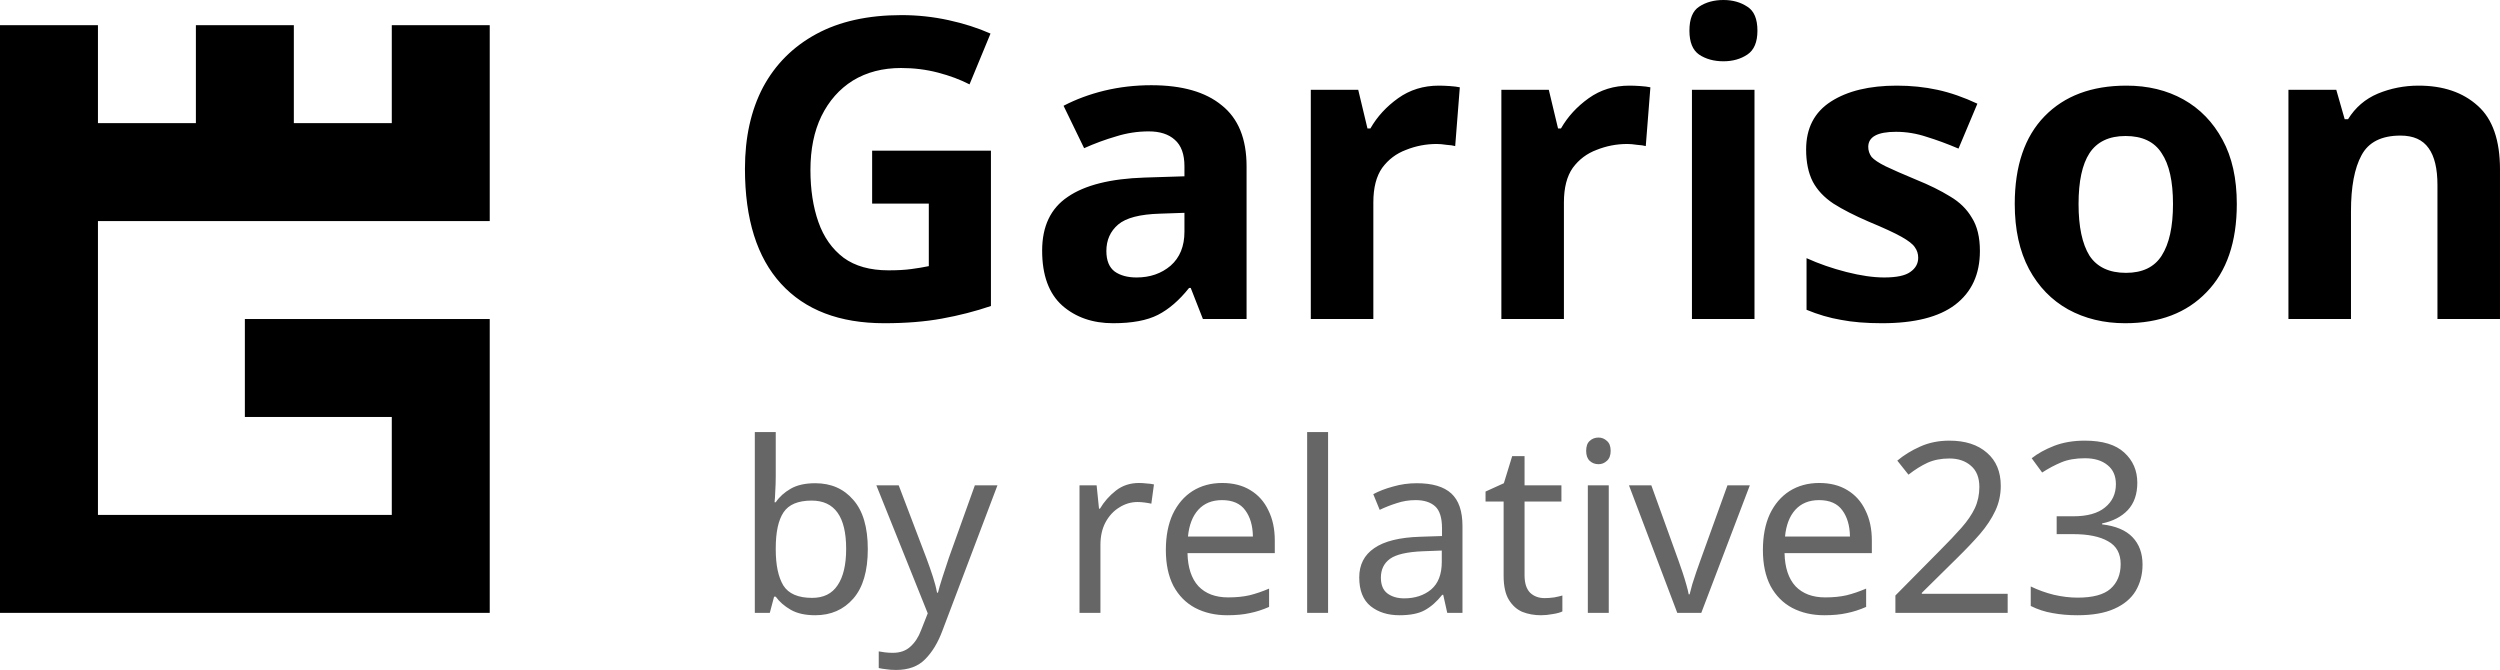
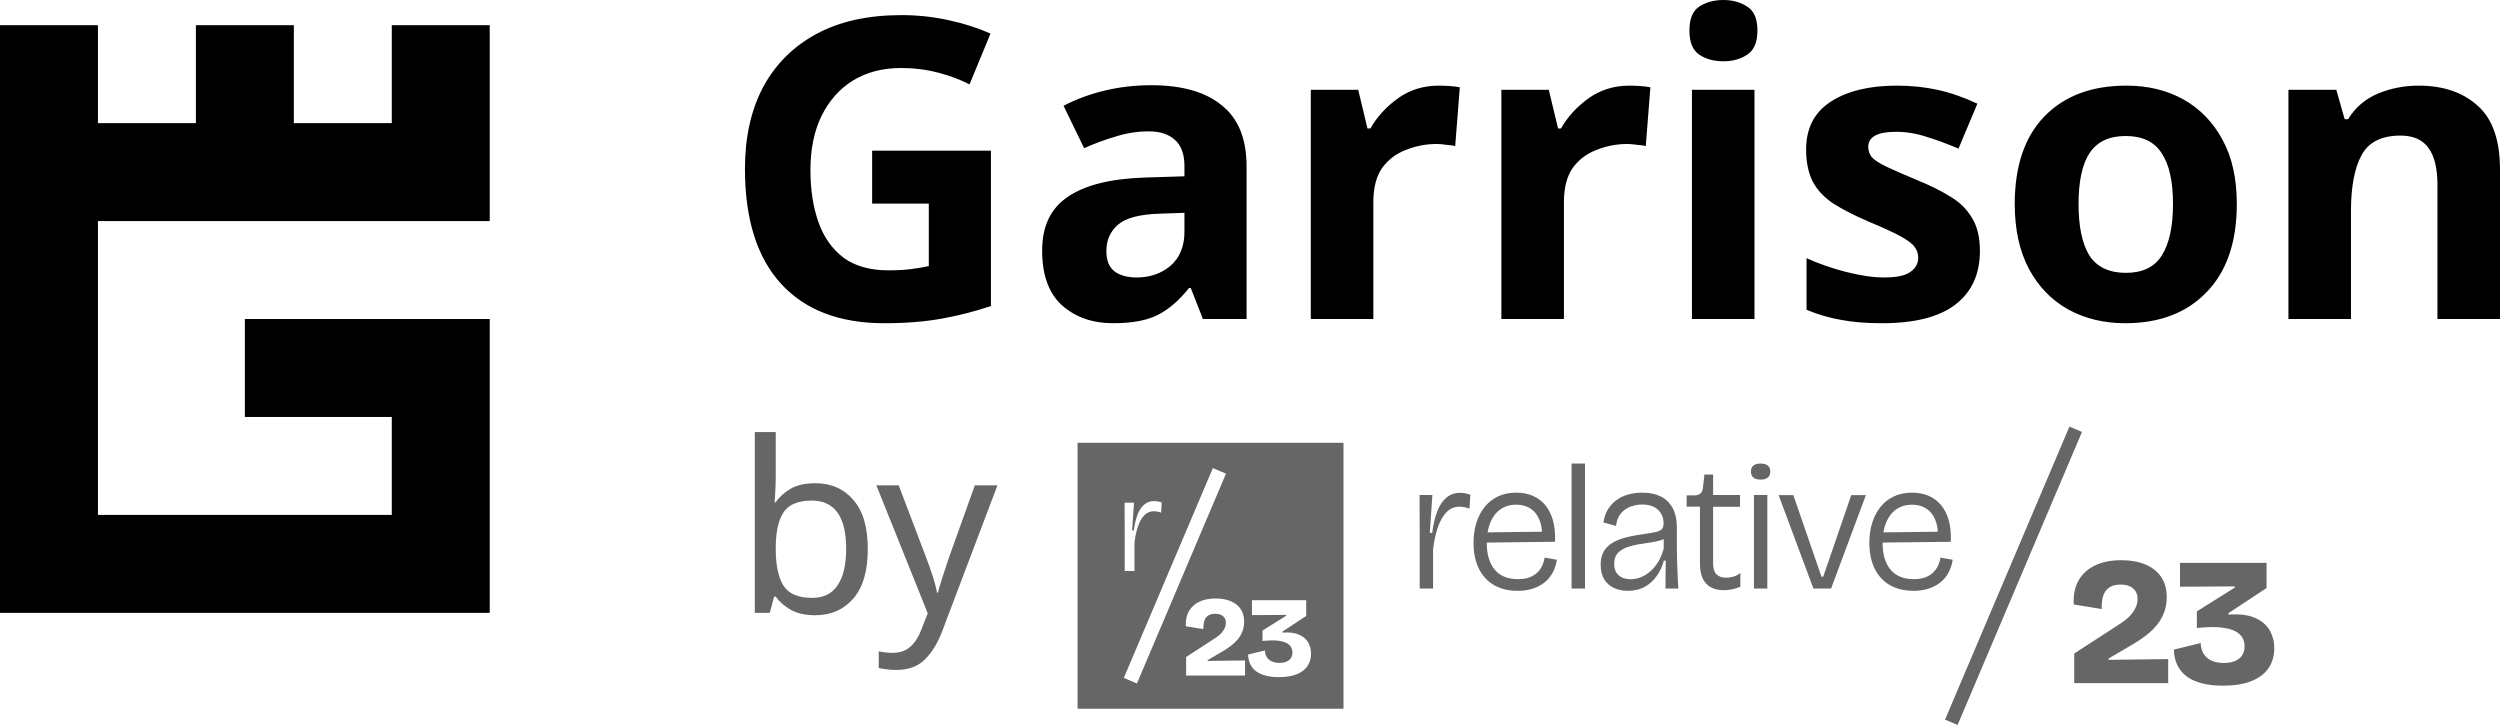
- <svg xmlns="http://www.w3.org/2000/svg" fill="currentColor" width="178.67" height="47.88" viewBox="0 0 178.67 47.88" version="1.1" id="svg2">
-   <defs id="defs2" />
+ <svg xmlns="http://www.w3.org/2000/svg" fill="currentColor" width="178.67" height="51.811" viewBox="0 0 178.67 51.811" version="1.1" id="svg6">
+   <defs id="defs6" />
  <path fill="currentColor" d="m 0,1.8 h 7 v 7 h 7 v -7 h 7 v 7 h 7 v -7 h 7 v 14 H 7 v 21 h 21 v -7 H 17.5 v -7 H 35 v 21 H 0 Z" id="path1" style="stroke-width:1.75" />
  <path d="m 62.33,10.77 h 8.49 v 11.1 q -1.68,0.57 -3.51,0.9 -1.8,0.33 -4.11,0.33 -4.8,0 -7.38,-2.82 -2.58,-2.82 -2.58,-8.22 0,-3.36 1.29,-5.82 1.32,-2.46 3.81,-3.81 2.49,-1.35 6.09,-1.35 1.71,0 3.36,0.36 1.65,0.36 3,0.96 l -1.5,3.63 Q 68.3,5.52 67.04,5.19 65.78,4.86 64.4,4.86 q -1.98,0 -3.45,0.9 -1.44,0.9 -2.25,2.55 -0.78,1.62 -0.78,3.84 0,2.1 0.57,3.72 0.57,1.62 1.8,2.55 1.23,0.9 3.21,0.9 0.96,0 1.62,-0.09 0.69,-0.09 1.26,-0.21 V 14.55 H 62.33 Z M 82.28,6.09 q 3.3,0 5.04,1.44 1.77,1.41 1.77,4.35 V 22.8 h -3.12 l -0.87,-2.22 h -0.12 q -1.05,1.32 -2.22,1.92 -1.17,0.6 -3.21,0.6 -2.19,0 -3.63,-1.26 -1.44,-1.29 -1.44,-3.93 0,-2.61 1.83,-3.84 1.83,-1.26 5.49,-1.38 l 2.85,-0.09 v -0.72 q 0,-1.29 -0.69,-1.89 -0.66,-0.6 -1.86,-0.6 -1.2,0 -2.34,0.36 -1.14,0.33 -2.28,0.84 l -1.47,-3.03 q 1.32,-0.69 2.91,-1.08 1.62,-0.39 3.36,-0.39 z m 0.63,9.18 q -2.16,0.06 -3,0.78 -0.84,0.72 -0.84,1.89 0,1.02 0.6,1.47 0.6,0.42 1.56,0.42 1.44,0 2.43,-0.84 0.99,-0.87 0.99,-2.43 V 15.21 Z M 102.83,6.12 q 0.33,0 0.78,0.03 0.45,0.03 0.72,0.09 l -0.33,4.2 q -0.21,-0.06 -0.63,-0.09 -0.39,-0.06 -0.69,-0.06 -1.14,0 -2.19,0.42 -1.05,0.39 -1.71,1.29 -0.63,0.9 -0.63,2.46 v 8.34 h -4.47 V 6.42 h 3.39 l 0.66,2.76 h 0.21 q 0.72,-1.26 1.98,-2.16 1.26,-0.9 2.91,-0.9 z m 13.62,0 q 0.33,0 0.78,0.03 0.45,0.03 0.72,0.09 l -0.33,4.2 q -0.21,-0.06 -0.63,-0.09 -0.39,-0.06 -0.69,-0.06 -1.14,0 -2.19,0.42 -1.05,0.39 -1.71,1.29 -0.63,0.9 -0.63,2.46 v 8.34 h -4.47 V 6.42 h 3.39 l 0.66,2.76 h 0.21 q 0.72,-1.26 1.98,-2.16 1.26,-0.9 2.91,-0.9 z M 123.17,0 q 0.99,0 1.71,0.48 0.72,0.45 0.72,1.71 0,1.23 -0.72,1.71 -0.72,0.48 -1.71,0.48 -1.02,0 -1.74,-0.48 -0.69,-0.48 -0.69,-1.71 0,-1.26 0.69,-1.71 0.72,-0.48 1.74,-0.48 z m 2.22,6.42 V 22.8 h -4.47 V 6.42 Z m 16.11,11.52 q 0,2.49 -1.77,3.84 -1.74,1.32 -5.22,1.32 -1.71,0 -2.94,-0.24 -1.23,-0.21 -2.46,-0.72 v -3.69 q 1.32,0.6 2.85,0.99 1.53,0.39 2.7,0.39 1.32,0 1.86,-0.39 0.57,-0.39 0.57,-1.02 0,-0.42 -0.24,-0.75 -0.21,-0.33 -0.96,-0.75 -0.75,-0.42 -2.34,-1.08 -1.53,-0.66 -2.52,-1.29 -0.99,-0.66 -1.47,-1.56 -0.48,-0.93 -0.48,-2.31 0,-2.28 1.77,-3.42 1.77,-1.14 4.71,-1.14 1.53,0 2.91,0.3 1.38,0.3 2.85,0.99 l -1.35,3.21 q -1.2,-0.51 -2.28,-0.84 -1.08,-0.36 -2.19,-0.36 -1.98,0 -1.98,1.08 0,0.39 0.24,0.72 0.27,0.3 0.99,0.66 0.75,0.36 2.19,0.96 1.41,0.57 2.43,1.2 1.02,0.6 1.56,1.53 0.57,0.9 0.57,2.37 z m 18.36,-3.36 q 0,4.08 -2.16,6.3 -2.13,2.22 -5.82,2.22 -2.28,0 -4.08,-0.99 -1.77,-0.99 -2.79,-2.88 -1.02,-1.92 -1.02,-4.65 0,-4.08 2.13,-6.27 2.13,-2.19 5.85,-2.19 2.31,0 4.08,0.99 1.77,0.99 2.79,2.88 1.02,1.86 1.02,4.59 z m -11.31,0 q 0,2.43 0.78,3.69 0.81,1.23 2.61,1.23 1.77,0 2.55,-1.23 0.81,-1.26 0.81,-3.69 0,-2.43 -0.81,-3.63 -0.78,-1.23 -2.58,-1.23 -1.77,0 -2.58,1.23 -0.78,1.2 -0.78,3.63 z m 24.3,-8.46 q 2.64,0 4.23,1.44 1.59,1.41 1.59,4.56 V 22.8 h -4.47 v -9.57 q 0,-1.77 -0.63,-2.64 -0.63,-0.9 -2.01,-0.9 -2.04,0 -2.79,1.41 -0.75,1.38 -0.75,3.99 v 7.71 h -4.47 V 6.42 h 3.42 l 0.6,2.1 h 0.24 q 0.78,-1.26 2.13,-1.83 1.38,-0.57 2.91,-0.57 z" id="text1" style="font-weight:700;font-size:30px;font-family:'Noto Sans'" aria-label="Garrison" />
-   <path d="m 55.441,34.025 q 0,0.578 -0.034,1.088 -0.017,0.493 -0.051,0.782 h 0.085 q 0.391,-0.578 1.071,-0.969 0.68,-0.391 1.751,-0.391 1.7,0 2.72,1.19 1.037,1.173 1.037,3.519 0,2.346 -1.037,3.536 -1.037,1.19 -2.72,1.19 -1.071,0 -1.751,-0.391 -0.68,-0.391 -1.071,-0.935 H 55.322 L 55.016,43.8 H 53.945 V 30.88 h 1.496 z m 2.567,1.751 q -1.445,0 -2.006,0.833 -0.561,0.833 -0.561,2.584 v 0.068 q 0,1.683 0.544,2.584 0.561,0.884 2.057,0.884 1.224,0 1.819,-0.901 0.612,-0.901 0.612,-2.601 0,-3.451 -2.465,-3.451 z m 4.624,-1.088 h 1.598 l 1.972,5.185 q 0.255,0.68 0.459,1.309 0.204,0.612 0.306,1.173 h 0.068 q 0.102,-0.425 0.323,-1.105 0.221,-0.697 0.459,-1.394 l 1.853,-5.168 h 1.615 l -3.927,10.37 q -0.476,1.292 -1.241,2.057 -0.748,0.765 -2.074,0.765 -0.408,0 -0.714,-0.051 -0.306,-0.034 -0.527,-0.085 v -1.19 q 0.187,0.034 0.442,0.068 0.272,0.034 0.561,0.034 0.782,0 1.258,-0.442 0.493,-0.442 0.765,-1.173 l 0.476,-1.207 z m 18.768,-0.17 q 0.255,0 0.544,0.034 0.306,0.017 0.527,0.068 l -0.187,1.377 q -0.221,-0.051 -0.493,-0.085 -0.255,-0.034 -0.493,-0.034 -0.697,0 -1.309,0.391 -0.612,0.374 -0.986,1.071 -0.357,0.68 -0.357,1.598 V 43.8 h -1.496 v -9.112 h 1.224 l 0.17,1.666 h 0.068 q 0.442,-0.748 1.139,-1.292 0.697,-0.544 1.649,-0.544 z m 5.95,0 q 1.173,0 2.006,0.51 0.85,0.51 1.292,1.445 0.459,0.918 0.459,2.159 v 0.901 h -6.239 q 0.034,1.547 0.782,2.363 0.765,0.799 2.125,0.799 0.867,0 1.53,-0.153 0.68,-0.17 1.394,-0.476 v 1.309 q -0.697,0.306 -1.377,0.442 -0.68,0.153 -1.615,0.153 -1.292,0 -2.295,-0.527 -0.986,-0.527 -1.547,-1.564 -0.544,-1.054 -0.544,-2.567 0,-1.496 0.493,-2.567 0.51,-1.071 1.411,-1.649 0.918,-0.578 2.125,-0.578 z m -0.017,1.224 q -1.071,0 -1.7,0.697 -0.612,0.68 -0.731,1.904 h 4.641 q -0.017,-1.156 -0.544,-1.87 -0.527,-0.731 -1.666,-0.731 z m 7.582,8.058 h -1.496 V 30.88 h 1.496 z m 6.341,-9.265 q 1.666,0 2.465,0.731 0.799,0.731 0.799,2.329 V 43.8 h -1.088 l -0.289,-1.292 h -0.068 q -0.595,0.748 -1.258,1.105 -0.646,0.357 -1.802,0.357 -1.241,0 -2.057,-0.646 -0.816,-0.663 -0.816,-2.057 0,-1.36 1.071,-2.091 1.071,-0.748 3.298,-0.816 l 1.547,-0.051 v -0.544 q 0,-1.139 -0.493,-1.581 -0.493,-0.442 -1.394,-0.442 -0.714,0 -1.36,0.221 -0.646,0.204 -1.207,0.476 l -0.459,-1.122 q 0.595,-0.323 1.411,-0.544 0.816,-0.238 1.7,-0.238 z m 0.442,4.862 q -1.7,0.068 -2.363,0.544 -0.646,0.476 -0.646,1.343 0,0.765 0.459,1.122 0.476,0.357 1.207,0.357 1.156,0 1.921,-0.629 0.765,-0.646 0.765,-1.972 v -0.816 z m 8.687,3.349 q 0.34,0 0.697,-0.051 0.357,-0.068 0.578,-0.136 v 1.139 q -0.238,0.119 -0.68,0.187 -0.442,0.085 -0.85,0.085 -0.714,0 -1.326,-0.238 -0.595,-0.255 -0.969,-0.867 -0.374,-0.612 -0.374,-1.717 v -5.304 h -1.292 V 35.13 l 1.309,-0.595 0.595,-1.938 h 0.884 v 2.091 h 2.635 v 1.156 h -2.635 v 5.27 q 0,0.833 0.391,1.241 0.408,0.391 1.037,0.391 z m 3.859,-11.475 q 0.34,0 0.595,0.238 0.272,0.221 0.272,0.714 0,0.476 -0.272,0.714 -0.255,0.238 -0.595,0.238 -0.374,0 -0.629,-0.238 -0.255,-0.238 -0.255,-0.714 0,-0.493 0.255,-0.714 0.255,-0.238 0.629,-0.238 z m 0.731,3.417 V 43.8 h -1.496 v -9.112 z m 4.896,9.112 -3.451,-9.112 h 1.598 l 1.938,5.372 q 0.136,0.374 0.289,0.833 0.153,0.459 0.272,0.884 0.119,0.408 0.17,0.697 h 0.068 q 0.068,-0.289 0.187,-0.714 0.136,-0.425 0.289,-0.884 0.17,-0.459 0.289,-0.816 l 1.938,-5.372 h 1.598 l -3.468,9.112 z m 10.149,-9.282 q 1.173,0 2.006,0.51 0.85,0.51 1.292,1.445 0.459,0.918 0.459,2.159 v 0.901 h -6.239 q 0.034,1.547 0.782,2.363 0.765,0.799 2.125,0.799 0.867,0 1.53,-0.153 0.68,-0.17 1.394,-0.476 v 1.309 q -0.697,0.306 -1.377,0.442 -0.68,0.153 -1.615,0.153 -1.292,0 -2.295,-0.527 -0.986,-0.527 -1.547,-1.564 -0.544,-1.054 -0.544,-2.567 0,-1.496 0.493,-2.567 0.51,-1.071 1.411,-1.649 0.918,-0.578 2.125,-0.578 z m -0.017,1.224 q -1.071,0 -1.7,0.697 -0.612,0.68 -0.731,1.904 h 4.641 q -0.017,-1.156 -0.544,-1.87 -0.527,-0.731 -1.666,-0.731 z m 13.481,8.058 h -8.024 v -1.241 l 3.179,-3.213 q 0.918,-0.918 1.547,-1.632 0.629,-0.714 0.952,-1.394 0.323,-0.697 0.323,-1.513 0,-1.003 -0.595,-1.513 -0.595,-0.527 -1.547,-0.527 -0.884,0 -1.564,0.306 -0.663,0.306 -1.36,0.85 l -0.799,-1.003 q 0.714,-0.595 1.632,-1.003 0.935,-0.425 2.091,-0.425 1.7,0 2.686,0.867 0.986,0.85 0.986,2.363 0,0.952 -0.391,1.785 -0.391,0.833 -1.088,1.649 -0.697,0.799 -1.632,1.717 l -2.533,2.499 v 0.068 h 6.137 z m 9.265,-9.299 q 0,1.224 -0.68,1.955 -0.68,0.714 -1.836,0.952 v 0.068 q 1.462,0.17 2.176,0.918 0.714,0.748 0.714,1.955 0,1.054 -0.493,1.887 -0.493,0.816 -1.53,1.275 -1.02,0.459 -2.635,0.459 -0.952,0 -1.768,-0.153 -0.816,-0.136 -1.564,-0.51 v -1.394 q 0.765,0.374 1.649,0.595 0.884,0.204 1.7,0.204 1.632,0 2.346,-0.629 0.731,-0.646 0.731,-1.768 0,-1.139 -0.901,-1.632 -0.884,-0.51 -2.499,-0.51 h -1.173 v -1.275 h 1.19 q 1.496,0 2.261,-0.629 0.782,-0.629 0.782,-1.666 0,-0.884 -0.595,-1.36 -0.595,-0.493 -1.615,-0.493 -0.986,0 -1.683,0.289 -0.697,0.289 -1.377,0.731 l -0.748,-1.02 q 0.646,-0.51 1.598,-0.884 0.969,-0.374 2.193,-0.374 1.904,0 2.822,0.85 0.935,0.85 0.935,2.159 z" id="text2" style="font-size:17px;font-family:'Noto Sans';fill-opacity:0.6" aria-label="by relative23" />
+   <path d="m 55.441,34.025 q 0,0.578 -0.034,1.088 -0.017,0.493 -0.051,0.782 h 0.085 q 0.391,-0.578 1.071,-0.969 0.68,-0.391 1.751,-0.391 1.7,0 2.72,1.19 1.037,1.173 1.037,3.519 0,2.346 -1.037,3.536 -1.037,1.19 -2.72,1.19 -1.071,0 -1.751,-0.391 -0.68,-0.391 -1.071,-0.935 H 55.322 L 55.016,43.8 H 53.945 V 30.88 h 1.496 z m 2.567,1.751 q -1.445,0 -2.006,0.833 -0.561,0.833 -0.561,2.584 v 0.068 q 0,1.683 0.544,2.584 0.561,0.884 2.057,0.884 1.224,0 1.819,-0.901 0.612,-0.901 0.612,-2.601 0,-3.451 -2.465,-3.451 z m 4.624,-1.088 h 1.598 l 1.972,5.185 q 0.255,0.68 0.459,1.309 0.204,0.612 0.306,1.173 h 0.068 q 0.102,-0.425 0.323,-1.105 0.221,-0.697 0.459,-1.394 l 1.853,-5.168 h 1.615 l -3.927,10.37 q -0.476,1.292 -1.241,2.057 -0.748,0.765 -2.074,0.765 -0.408,0 -0.714,-0.051 -0.306,-0.034 -0.527,-0.085 v -1.19 q 0.187,0.034 0.442,0.068 0.272,0.034 0.561,0.034 0.782,0 1.258,-0.442 0.493,-0.442 0.765,-1.173 l 0.476,-1.207 z" id="text2" style="font-size:17px;font-family:'Noto Sans';fill-opacity:0.6" aria-label="by" />
+   <g transform="matrix(0.13,0,0,0.13,77.01,41.15)" id="g6">
+     <g fill-opacity="0.6" id="g5">
+       <g transform="matrix(2.6107,0,0,2.6107,0,-73.1)" id="g2">
+         <path fill-rule="evenodd" d="M 0,0 H 56 V 56 H 0 Z M 9.93,27 V 19.55 L 9.91,12.61 h 1.98 l -0.4,5.83 h 0.37 q 0.24,-1.93 0.77,-3.31 0.53,-1.38 1.41,-2.12 0.88,-0.74 2.09,-0.74 0.35,0 0.75,0.06 0.4,0.07 0.85,0.24 l -0.14,2.14 q -0.4,-0.17 -0.8,-0.23 -0.4,-0.07 -0.76,-0.07 -1.14,0 -1.96,0.83 -0.82,0.84 -1.33,2.32 -0.52,1.48 -0.75,3.43 V 27 Z M 28.497,5.322 31.258,6.494 12.503,50.678 9.742,49.506 Z M 22.87,49 V 45.1 L 29,41.12 q 0.44,-0.28 0.83,-0.62 0.4,-0.34 0.71,-0.75 0.32,-0.4 0.5,-0.87 0.19,-0.46 0.19,-1 0,-0.59 -0.27,-1.01 -0.28,-0.42 -0.77,-0.64 -0.5,-0.23 -1.2,-0.23 -0.81,0 -1.31,0.28 -0.51,0.27 -0.78,0.74 -0.26,0.47 -0.34,1.04 -0.08,0.58 -0.07,1.17 l -3.68,-0.6 q -0.11,-1.84 0.62,-3.14 0.72,-1.3 2.17,-2.01 1.45,-0.7 3.48,-0.7 1.81,0 3.16,0.56 1.35,0.56 2.09,1.64 0.75,1.09 0.75,2.67 0,1.16 -0.38,2.1 -0.37,0.93 -0.99,1.67 -0.62,0.73 -1.4,1.32 -0.78,0.59 -1.58,1.07 l -3.34,1.96 v 0.16 l 7.88,-0.1 V 49 Z m 19.52,0.34 q -1.6,0 -2.79,-0.32 -1.19,-0.31 -2,-0.91 -0.8,-0.59 -1.22,-1.48 -0.43,-0.89 -0.47,-2.05 l 3.55,-0.86 q 0.01,0.58 0.21,1.07 0.2,0.48 0.59,0.83 0.38,0.35 0.95,0.54 0.57,0.18 1.31,0.18 0.81,0 1.42,-0.24 0.62,-0.24 0.96,-0.73 0.35,-0.49 0.35,-1.23 0,-0.97 -0.66,-1.59 -0.66,-0.62 -2.06,-0.84 -1.39,-0.22 -3.58,0.02 v -2.2 l 4.99,-3.12 v -0.17 l -7.21,0.04 v -3.14 h 11.42 v 3.32 l -5.03,3.31 v 0.19 q 2.2,-0.15 3.53,0.44 1.32,0.59 1.92,1.65 0.6,1.06 0.6,2.32 0,1.52 -0.74,2.63 -0.75,1.11 -2.25,1.72 -1.5,0.62 -3.79,0.62 z" id="path2" />
+       </g>
+       <g transform="translate(181.2)" id="g4">
+         <path d="M 6.9,7 V -19.61 L 6.83,-44.4 h 7.05 l -1.43,20.83 h 1.33 q 0.85,-6.91 2.76,-11.83 1.9,-4.92 5.04,-7.56 3.14,-2.65 7.47,-2.65 1.24,0 2.66,0.23 1.42,0.22 3.04,0.83 l -0.49,7.64 q -1.44,-0.57 -2.87,-0.82 -1.43,-0.25 -2.71,-0.25 -4.08,0 -7,2.98 -2.93,2.99 -4.77,8.28 -1.84,5.29 -2.65,12.25 V 7 Z m 53.86,1.27 q -5.91,0 -10.43,-1.87 -4.52,-1.87 -7.6,-5.34 -3.08,-3.47 -4.66,-8.3 -1.58,-4.83 -1.58,-10.8 0,-5.9 1.53,-10.92 1.53,-5.03 4.51,-8.79 2.99,-3.76 7.38,-5.86 4.38,-2.09 10.09,-2.09 4.94,0 8.98,1.69 4.03,1.69 6.88,5.07 2.85,3.38 4.29,8.45 1.43,5.07 1.14,11.8 L 41,-18.22 v -5.61 l 35.42,-0.42 -2.24,3.83 q 0.3,-5.96 -1.35,-10.11 -1.64,-4.15 -4.91,-6.35 -3.27,-2.21 -7.95,-2.21 -5.04,0 -8.68,2.57 -3.64,2.56 -5.58,7.25 -1.94,4.7 -1.94,11.11 0,9.55 4.36,14.78 4.37,5.23 12.86,5.23 3.73,0 6.36,-1.02 2.63,-1.03 4.34,-2.74 1.71,-1.72 2.65,-3.83 0.95,-2.12 1.24,-4.26 l 6.73,1.19 q -0.61,3.98 -2.32,7.13 -1.71,3.14 -4.49,5.36 -2.78,2.22 -6.48,3.4 -3.7,1.19 -8.26,1.19 z M 90.4,7 v -68.69 h 7.38 V 7 Z m 30.94,1.27 q -4.17,0 -7.57,-1.54 -3.39,-1.54 -5.39,-4.74 -1.99,-3.2 -1.99,-8.13 0,-3.89 1.4,-6.69 1.4,-2.81 4.23,-4.75 2.84,-1.95 7.12,-3.19 4.27,-1.24 10.01,-2.01 4.7,-0.68 7.27,-1.22 2.56,-0.55 3.55,-1.61 1,-1.06 1,-3.22 0,-4.6 -3.09,-7.48 -3.08,-2.87 -8.73,-2.87 -3.03,0 -6.14,1.09 -3.11,1.09 -5.38,3.66 -2.28,2.57 -2.81,7.03 l -6.92,-1.94 q 0.61,-4.06 2.44,-7.1 1.84,-3.04 4.67,-5.12 2.84,-2.08 6.47,-3.11 3.64,-1.03 7.78,-1.03 5.89,0 10.13,2.07 4.24,2.06 6.57,6.37 2.32,4.31 2.32,11.1 v 11.3 q 0.04,3.38 0.14,7.16 0.11,3.77 0.29,7.53 0.19,3.77 0.37,7.17 h -7.05 q 0,-3.98 0.03,-7.71 0.04,-3.73 0.11,-7.64 h -1.03 q -1.19,4.5 -3.8,8.29 -2.6,3.79 -6.58,6.06 -3.99,2.27 -9.42,2.27 z m 1.51,-6.38 q 2.74,0 5.48,-1.04 2.73,-1.04 5.21,-3.16 2.48,-2.12 4.42,-5.27 1.94,-3.16 3.09,-7.39 l 0.01,-7.05 2.75,-0.13 q -1.41,1.67 -4.12,2.53 -2.71,0.85 -6.12,1.34 -3.4,0.48 -6.87,1.08 -3.46,0.6 -6.39,1.74 -2.93,1.14 -4.71,3.22 -1.79,2.08 -1.79,5.68 0,4.04 2.42,6.24 2.42,2.21 6.62,2.21 z m 51.36,6.03 q -6.54,0 -9.89,-3.68 -3.35,-3.68 -3.35,-10.86 v -31.39 h -7.33 l 0.03,-6.18 h 4.09 q 2.46,-0.06 3.57,-1.12 1.11,-1.06 1.32,-3.29 l 0.76,-7.08 h 4.79 V -44.4 H 183 v 6.47 h -14.8 v 31.19 q 0,4.07 1.86,5.93 1.86,1.86 5.27,1.86 1.86,0 3.91,-0.54 2.05,-0.54 3.94,-2.03 v 7.59 q -2.42,0.94 -4.65,1.4 -2.23,0.45 -4.32,0.45 z M 190.65,7 v -51.4 h 7.36 V 7 Z m 3.68,-59.88 q -2.68,0 -4.01,-1.13 -1.32,-1.13 -1.32,-3.32 0,-2.15 1.35,-3.26 1.36,-1.11 3.96,-1.11 2.65,0 3.99,1.11 1.34,1.11 1.34,3.3 0,2.17 -1.35,3.29 -1.36,1.12 -3.96,1.12 z m 29,59.88 -19.11,-51.34 h 8.1 l 15.44,44.81 h 0.99 l 15.4,-44.81 h 8.05 L 233.07,7 Z m 55.03,1.27 q -5.91,0 -10.43,-1.87 -4.52,-1.87 -7.6,-5.34 -3.08,-3.47 -4.66,-8.3 -1.58,-4.83 -1.58,-10.8 0,-5.9 1.53,-10.92 1.53,-5.03 4.51,-8.79 2.99,-3.76 7.38,-5.86 4.38,-2.09 10.09,-2.09 4.94,0 8.98,1.69 4.03,1.69 6.88,5.07 2.85,3.38 4.29,8.45 1.43,5.07 1.14,11.8 l -40.29,0.47 v -5.61 l 35.42,-0.42 -2.24,3.83 q 0.3,-5.96 -1.35,-10.11 -1.64,-4.15 -4.91,-6.35 -3.27,-2.21 -7.95,-2.21 -5.04,0 -8.68,2.57 -3.64,2.56 -5.58,7.25 -1.94,4.7 -1.94,11.11 0,9.55 4.36,14.78 4.37,5.23 12.86,5.23 3.73,0 6.36,-1.02 2.63,-1.03 4.34,-2.74 1.71,-1.72 2.65,-3.83 0.95,-2.12 1.24,-4.26 l 6.73,1.19 q -0.61,3.98 -2.32,7.13 -1.71,3.14 -4.49,5.36 -2.78,2.22 -6.48,3.4 -3.7,1.19 -8.26,1.19 z" id="path3" />
+         <rect x="329.6" y="-87.5" width="7.5" height="175" transform="rotate(23,333.35,0)" id="rect3" />
+         <path d="M 366.73,59 V 42.74 l 25.54,-16.58 q 1.82,-1.17 3.47,-2.58 1.66,-1.41 2.96,-3.11 1.3,-1.7 2.07,-3.62 0.77,-1.92 0.77,-4.16 0,-2.48 -1.13,-4.23 -1.12,-1.76 -3.19,-2.69 -2.06,-0.93 -4.99,-0.93 -3.37,0 -5.48,1.15 -2.11,1.14 -3.21,3.09 -1.11,1.95 -1.45,4.34 -0.33,2.39 -0.26,4.88 l -15.37,-2.53 q -0.45,-7.63 2.58,-13.06 3.03,-5.44 9.06,-8.36 6.03,-2.92 14.51,-2.92 7.53,0 13.15,2.32 5.63,2.32 8.73,6.85 3.1,4.53 3.1,11.11 0,4.83 -1.55,8.73 -1.55,3.9 -4.15,6.96 -2.59,3.06 -5.84,5.51 -3.25,2.46 -6.59,4.46 l -13.9,8.16 v 0.68 l 32.83,-0.42 V 59 Z m 81.74,1.4 q -6.66,0 -11.63,-1.3 -4.97,-1.3 -8.31,-3.79 -3.34,-2.5 -5.11,-6.2 -1.76,-3.71 -1.96,-8.51 l 14.8,-3.61 q 0.07,2.44 0.89,4.46 0.82,2.02 2.44,3.48 1.61,1.46 3.97,2.23 2.35,0.77 5.44,0.77 3.37,0 5.94,-1.01 2.56,-1.01 4,-3.05 1.43,-2.04 1.43,-5.11 0,-4.05 -2.75,-6.63 -2.75,-2.59 -8.54,-3.5 -5.79,-0.92 -14.94,0.08 V 19.56 L 454.94,6.53 V 5.84 L 424.87,6.01 V -7.1 h 47.6 V 6.74 l -20.94,13.8 v 0.79 q 9.17,-0.62 14.68,1.85 5.52,2.46 8.01,6.87 2.49,4.41 2.49,9.65 0,6.34 -3.09,10.96 -3.09,4.63 -9.34,7.18 -6.25,2.56 -15.81,2.56 z" id="path4" />
+       </g>
+     </g>
+   </g>
</svg>
